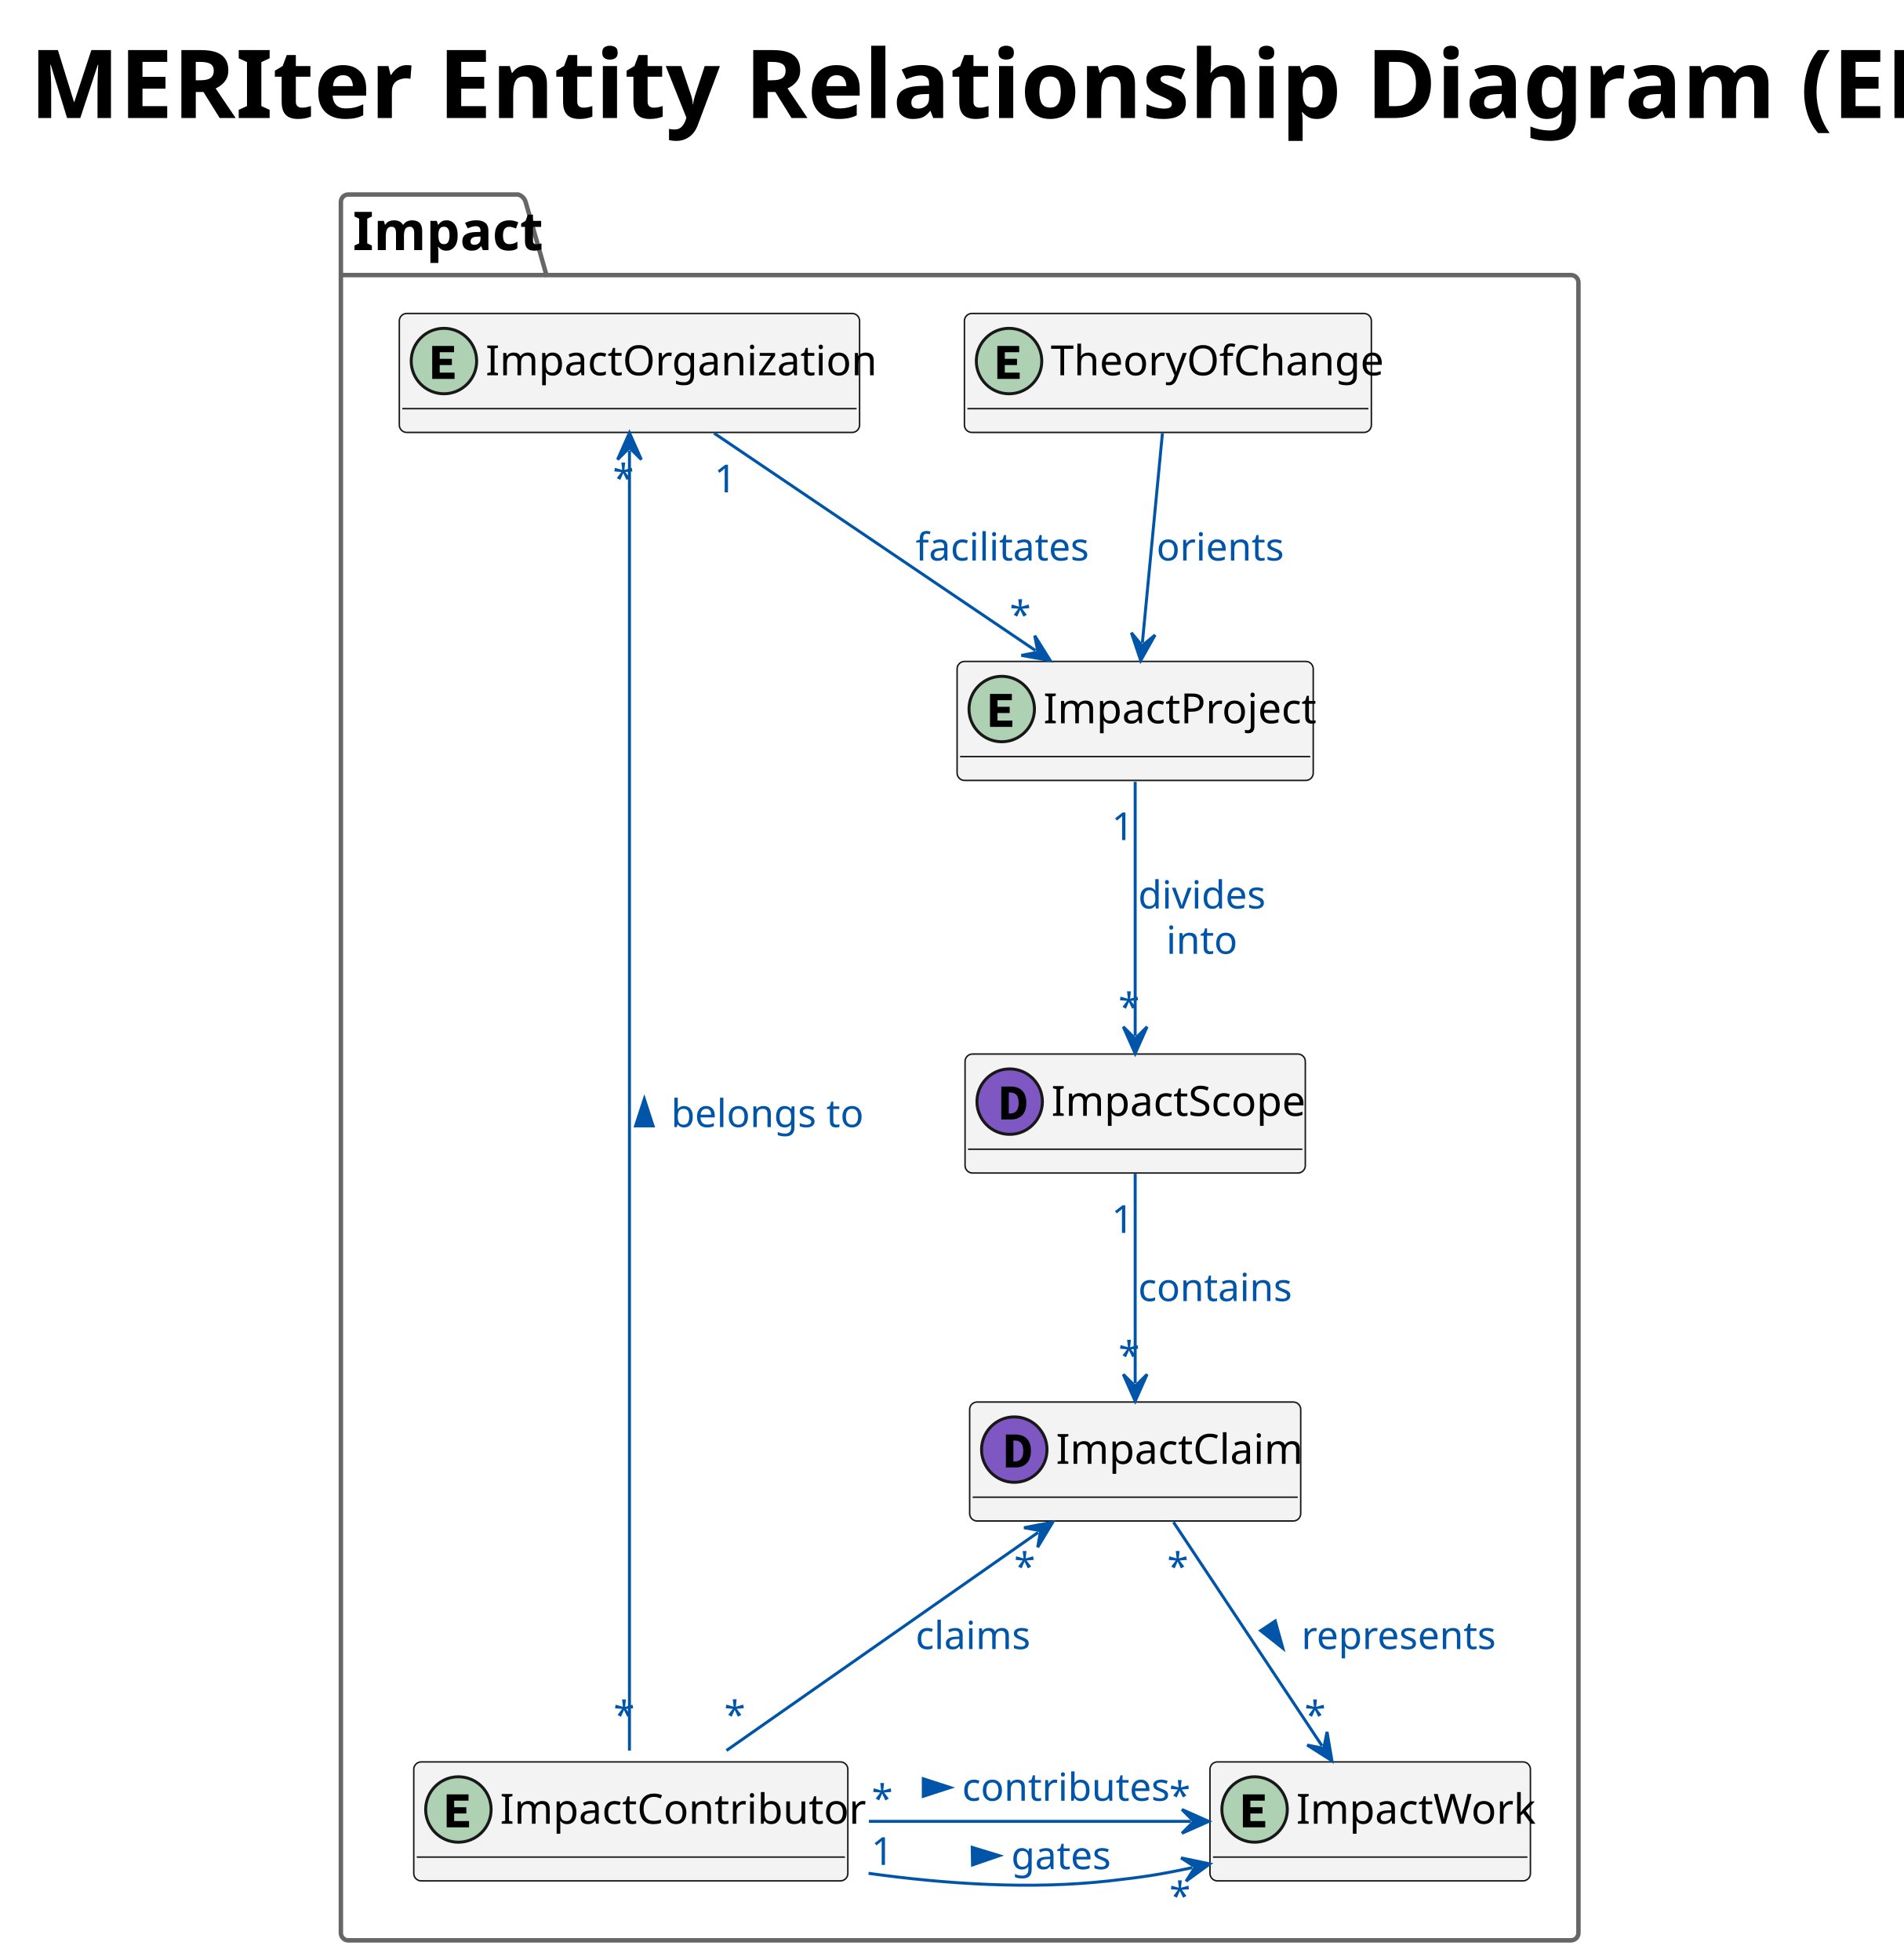
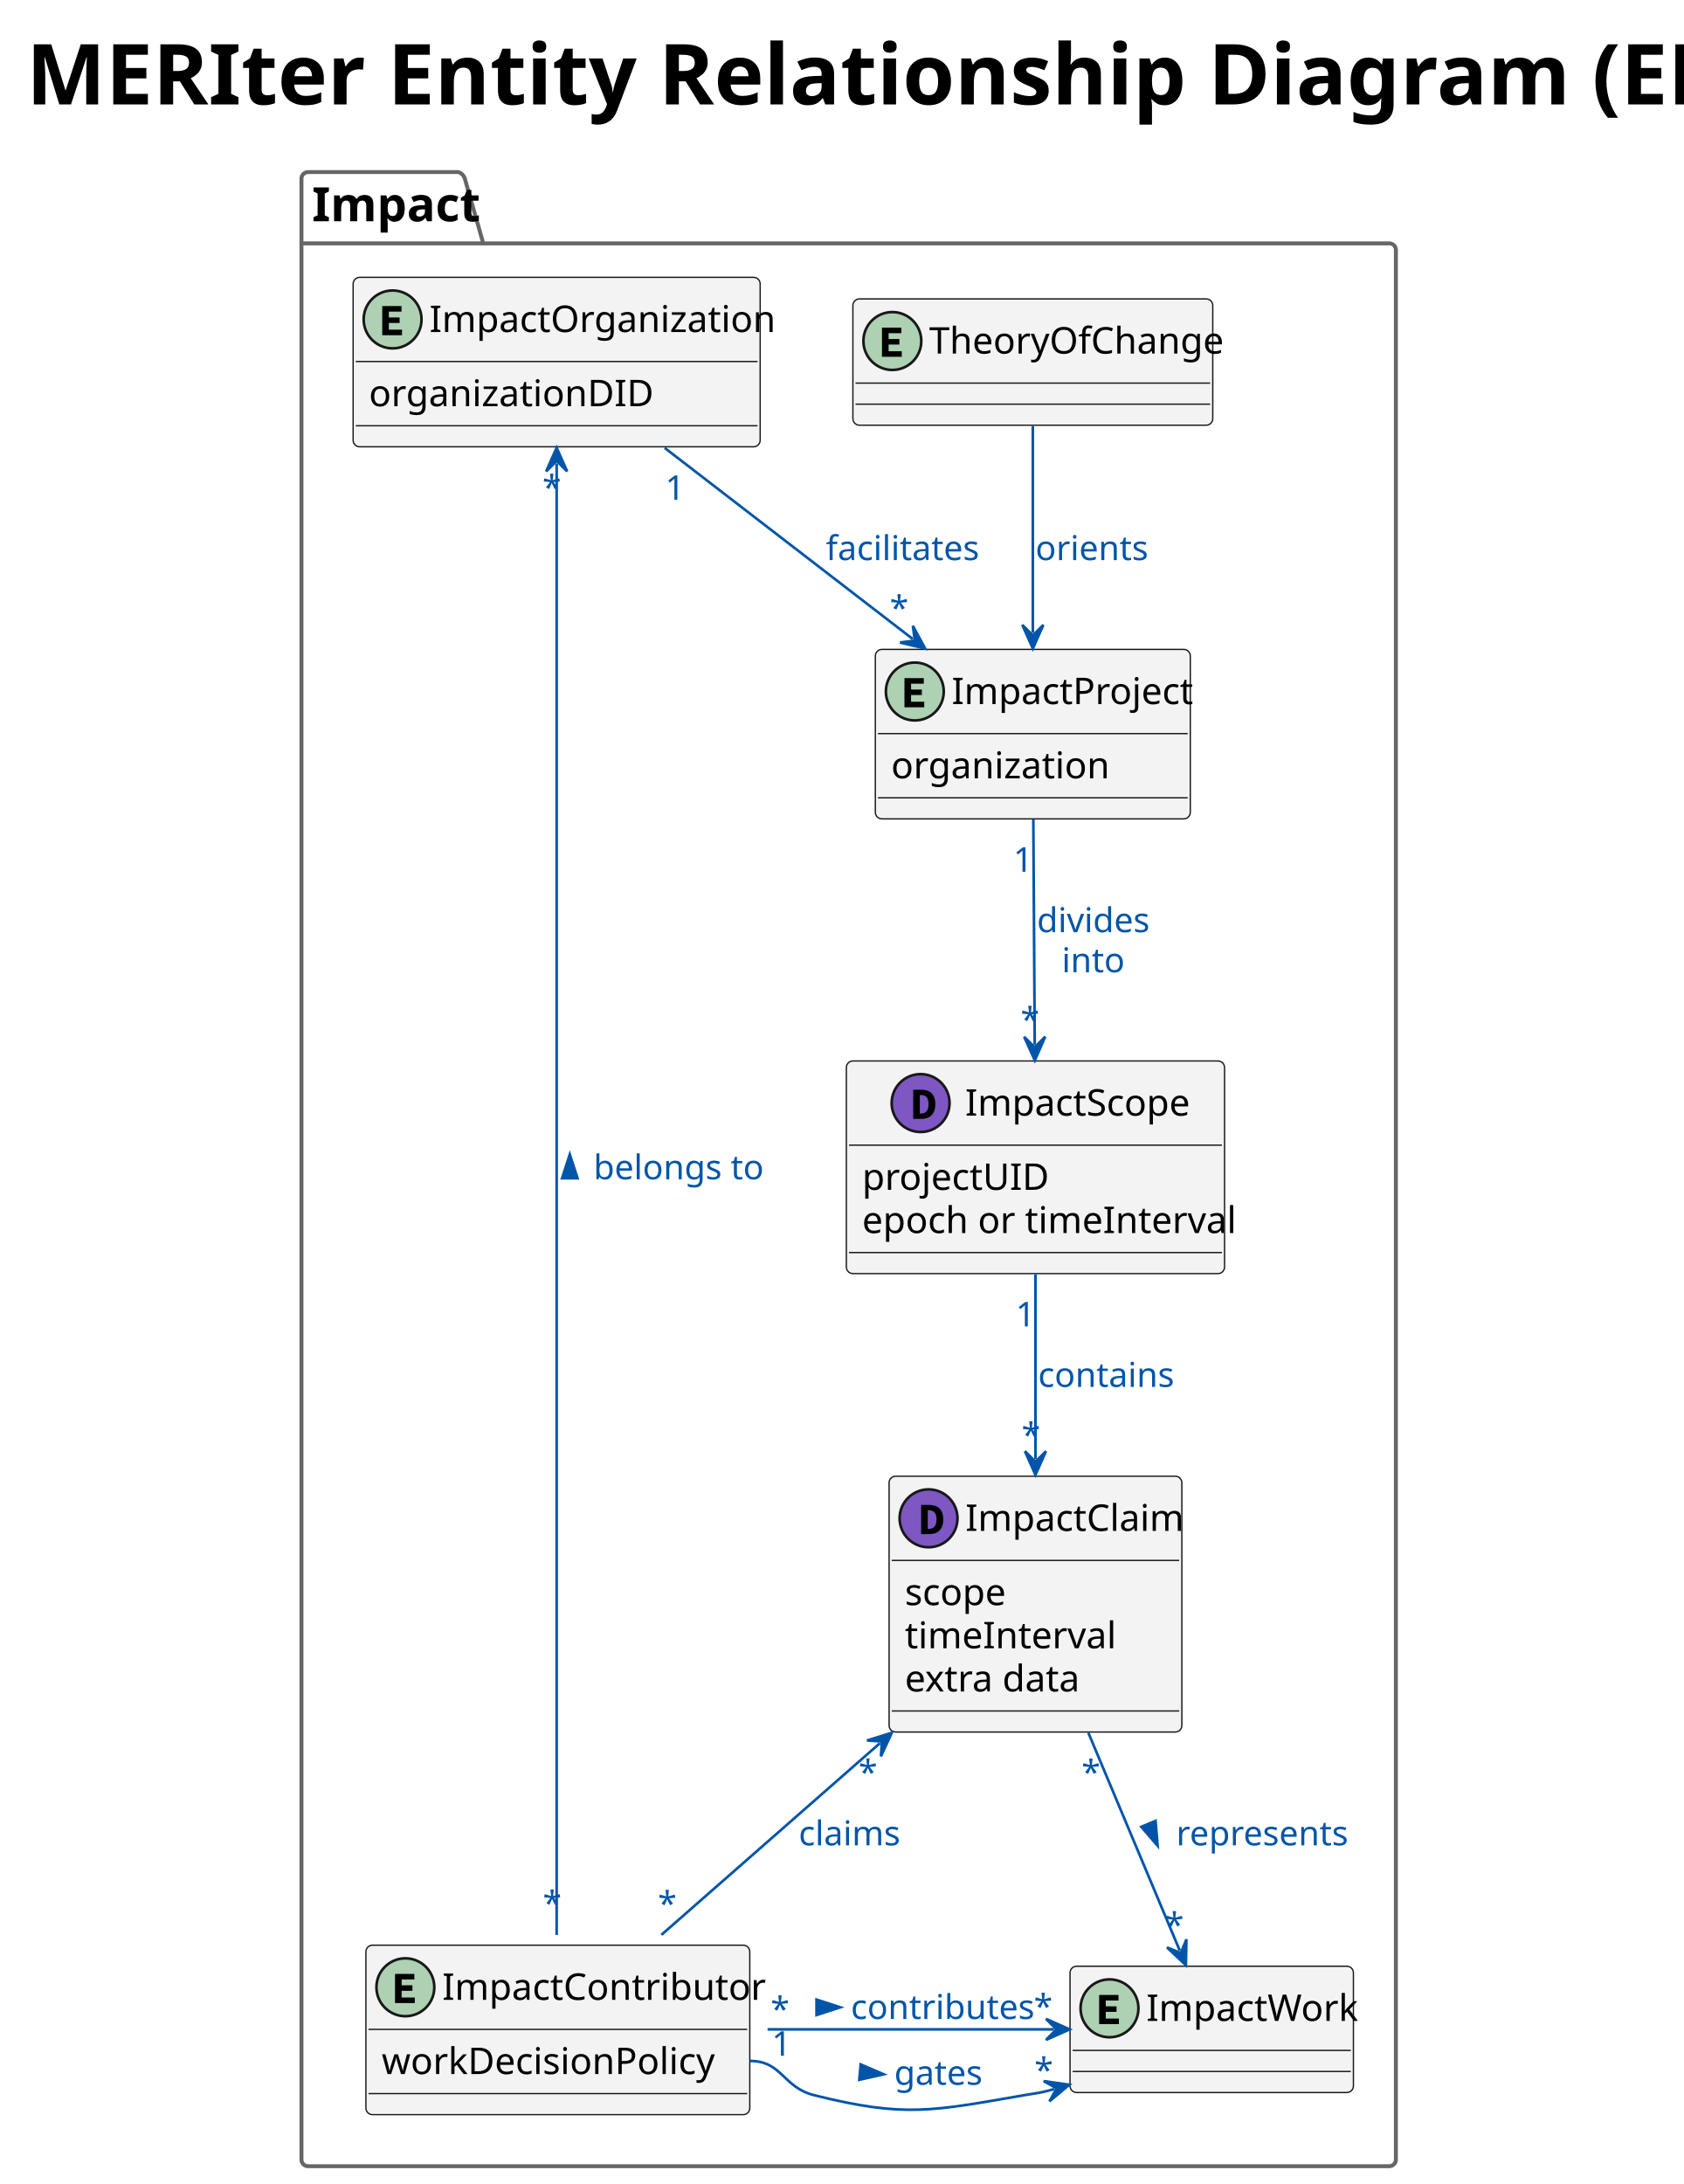
- <svg xmlns="http://www.w3.org/2000/svg" xmlns:xlink="http://www.w3.org/1999/xlink" contentStyleType="text/css" data-diagram-type="CLASS" height="659px" preserveAspectRatio="none" style="width:640px;height:659px;background:#FFFFFF;" version="1.1" viewBox="0 0 640 659" width="640px" zoomAndPan="magnify">
+ <svg xmlns="http://www.w3.org/2000/svg" xmlns:xlink="http://www.w3.org/1999/xlink" contentStyleType="text/css" data-diagram-type="CLASS" height="830px" preserveAspectRatio="none" style="width:640px;height:830px;background:#FFFFFF;" version="1.1" viewBox="0 0 640 830" width="640px" zoomAndPan="magnify">
  <defs />
  <g>
-     <g class="title" data-source-line="19">
+     <g class="title" data-source-line="25">
      <text fill="#000000" font-family="sans-serif" font-size="32" font-weight="bold" lengthAdjust="spacing" textLength="612.172" x="10" y="39.688">MERIter Entity Relationship Diagram (ERD)</text>
    </g>
-     <g class="cluster" data-entity="Impact" data-source-line="88" data-uid="ent0002" id="cluster_Impact">
-       <path d="M117.086,65.394 L174.186,65.394 A3.75,3.75 0 0 1 176.686,67.894 L183.686,92.488 L528.086,92.488 A2.5,2.5 0 0 1 530.586,94.988 L530.586,649.894 A2.5,2.5 0 0 1 528.086,652.394 L117.086,652.394 A2.5,2.5 0 0 1 114.586,649.894 L114.586,67.894 A2.5,2.5 0 0 1 117.086,65.394" fill="none" style="stroke:#666666;stroke-width:1.5;" />
+     <g class="cluster" data-entity="Impact" data-source-line="94" data-uid="ent0002" id="cluster_Impact">
+       <path d="M117.086,65.394 L174.186,65.394 A3.75,3.75 0 0 1 176.686,67.894 L183.686,92.488 L528.086,92.488 A2.5,2.5 0 0 1 530.586,94.988 L530.586,820.735 A2.5,2.5 0 0 1 528.086,823.235 L117.086,823.235 A2.5,2.5 0 0 1 114.586,820.735 L114.586,67.894 A2.5,2.5 0 0 1 117.086,65.394" fill="none" style="stroke:#666666;stroke-width:1.5;" />
      <line style="stroke:#666666;stroke-width:1.5;" x1="114.586" x2="183.686" y1="92.488" y2="92.488" />
      <text fill="#000000" font-family="sans-serif" font-size="18" font-weight="bold" lengthAdjust="spacing" textLength="56.101" x="118.586" y="84.094">Impact</text>
    </g>
-     <g class="entity" data-entity="TheoryOfChange" data-source-line="89" data-uid="ent0003" id="entity_TheoryOfChange">
+     <g class="entity" data-entity="TheoryOfChange" data-source-line="95" data-uid="ent0003" id="entity_TheoryOfChange">
      <a href="" target="_top" title="The TheoryOfChange is a framework that describes how and why desired changes are expected to happen in a particular context." xlink:actuate="onRequest" xlink:href="" xlink:show="new" xlink:title="The TheoryOfChange is a framework that describes how and why desired changes are expected to happen in a particular context." xlink:type="simple">
-         <rect fill="#555555" fill-opacity="0.067" height="40" rx="2.5" ry="2.5" style="stroke:#181818;stroke-width:0.5;" width="136.795" x="324.186" y="105.394" />
-         <ellipse cx="339.186" cy="121.394" fill="#ADD1B2" rx="11" ry="11" style="stroke:#181818;stroke-width:1;" />
-         <path d="M335.248,127.394 L342.764,127.394 L342.764,125.285 L337.764,125.285 L337.764,122.738 L341.858,122.738 L341.858,120.644 L337.764,120.644 L337.764,118.426 L342.592,118.426 L342.592,116.316 L335.248,116.316 L335.248,127.394 Z " fill="#000000" />
-         <text fill="#000000" font-family="sans-serif" font-size="14" lengthAdjust="spacing" textLength="104.795" x="353.186" y="126.18">TheoryOfChange</text>
-         <line style="stroke:#181818;stroke-width:0.5;" x1="325.186" x2="459.981" y1="137.394" y2="137.394" />
+         <rect fill="#555555" fill-opacity="0.067" height="48" rx="2.5" ry="2.5" style="stroke:#181818;stroke-width:0.5;" width="136.795" x="324.186" y="113.594" />
+         <ellipse cx="339.186" cy="129.595" fill="#ADD1B2" rx="11" ry="11" style="stroke:#181818;stroke-width:1;" />
+         <path d="M335.248,135.595 L342.764,135.595 L342.764,133.485 L337.764,133.485 L337.764,130.938 L341.858,130.938 L341.858,128.845 L337.764,128.845 L337.764,126.626 L342.592,126.626 L342.592,124.516 L335.248,124.516 L335.248,135.595 Z " fill="#000000" />
+         <text fill="#000000" font-family="sans-serif" font-size="14" lengthAdjust="spacing" textLength="104.795" x="353.186" y="134.38">TheoryOfChange</text>
+         <line style="stroke:#181818;stroke-width:0.5;" x1="325.186" x2="459.981" y1="145.595" y2="145.595" />
+         <line style="stroke:#181818;stroke-width:0.5;" x1="325.186" x2="459.981" y1="153.595" y2="153.595" />
      </a>
    </g>
-     <g class="entity" data-entity="ImpactOrganization" data-source-line="91" data-uid="ent0004" id="entity_ImpactOrganization">
+     <g class="entity" data-entity="ImpactOrganization" data-source-line="97" data-uid="ent0004" id="entity_ImpactOrganization">
      <a href="" target="_top" title="The ImpactOrganization is an entity that facilitates and oversees impact projects and their contributors." xlink:actuate="onRequest" xlink:href="" xlink:show="new" xlink:title="The ImpactOrganization is an entity that facilitates and oversees impact projects and their contributors." xlink:type="simple">
-         <rect fill="#555555" fill-opacity="0.067" height="40" rx="2.5" ry="2.5" style="stroke:#181818;stroke-width:0.5;" width="154.719" x="134.226" y="105.394" />
+         <rect fill="#555555" fill-opacity="0.067" height="64.406" rx="2.5" ry="2.5" style="stroke:#181818;stroke-width:0.5;" width="154.719" x="134.226" y="105.394" />
        <ellipse cx="149.226" cy="121.394" fill="#ADD1B2" rx="11" ry="11" style="stroke:#181818;stroke-width:1;" />
        <path d="M145.288,127.394 L152.804,127.394 L152.804,125.285 L147.804,125.285 L147.804,122.738 L151.898,122.738 L151.898,120.644 L147.804,120.644 L147.804,118.426 L152.632,118.426 L152.632,116.316 L145.288,116.316 L145.288,127.394 Z " fill="#000000" />
        <text fill="#000000" font-family="sans-serif" font-size="14" lengthAdjust="spacing" textLength="122.719" x="163.226" y="126.18">ImpactOrganization</text>
        <line style="stroke:#181818;stroke-width:0.5;" x1="135.226" x2="287.945" y1="137.394" y2="137.394" />
+         <text fill="#000000" font-family="sans-serif" font-size="14" lengthAdjust="spacing" textLength="99.784" x="140.226" y="154.383">organizationDID</text>
+         <line style="stroke:#181818;stroke-width:0.5;" x1="135.226" x2="287.945" y1="161.801" y2="161.801" />
      </a>
    </g>
-     <g class="entity" data-entity="ImpactProject" data-source-line="96" data-uid="ent0005" id="entity_ImpactProject">
+     <g class="entity" data-entity="ImpactProject" data-source-line="102" data-uid="ent0005" id="entity_ImpactProject">
      <a href="" target="_top" title="The ImpactProject is a specific initiative aimed at creating measurable positive impact within defined scopes." xlink:actuate="onRequest" xlink:href="" xlink:show="new" xlink:title="The ImpactProject is a specific initiative aimed at creating measurable positive impact within defined scopes." xlink:type="simple">
-         <rect fill="#555555" fill-opacity="0.067" height="40" rx="2.5" ry="2.5" style="stroke:#181818;stroke-width:0.5;" width="119.712" x="321.726" y="222.394" />
-         <ellipse cx="336.726" cy="238.394" fill="#ADD1B2" rx="11" ry="11" style="stroke:#181818;stroke-width:1;" />
-         <path d="M332.788,244.394 L340.304,244.394 L340.304,242.285 L335.304,242.285 L335.304,239.738 L339.398,239.738 L339.398,237.644 L335.304,237.644 L335.304,235.426 L340.132,235.426 L340.132,233.316 L332.788,233.316 L332.788,244.394 Z " fill="#000000" />
-         <text fill="#000000" font-family="sans-serif" font-size="14" lengthAdjust="spacing" textLength="87.712" x="350.726" y="243.18">ImpactProject</text>
-         <line style="stroke:#181818;stroke-width:0.5;" x1="322.726" x2="440.438" y1="254.394" y2="254.394" />
+         <rect fill="#555555" fill-opacity="0.067" height="64.406" rx="2.5" ry="2.5" style="stroke:#181818;stroke-width:0.5;" width="119.712" x="332.726" y="246.794" />
+         <ellipse cx="347.726" cy="262.795" fill="#ADD1B2" rx="11" ry="11" style="stroke:#181818;stroke-width:1;" />
+         <path d="M343.788,268.795 L351.304,268.795 L351.304,266.685 L346.304,266.685 L346.304,264.138 L350.398,264.138 L350.398,262.045 L346.304,262.045 L346.304,259.826 L351.132,259.826 L351.132,257.716 L343.788,257.716 L343.788,268.795 Z " fill="#000000" />
+         <text fill="#000000" font-family="sans-serif" font-size="14" lengthAdjust="spacing" textLength="87.712" x="361.726" y="267.58">ImpactProject</text>
+         <line style="stroke:#181818;stroke-width:0.5;" x1="333.726" x2="451.438" y1="278.795" y2="278.795" />
+         <text fill="#000000" font-family="sans-serif" font-size="14" lengthAdjust="spacing" textLength="77.602" x="338.726" y="295.783">organization</text>
+         <line style="stroke:#181818;stroke-width:0.5;" x1="333.726" x2="451.438" y1="303.201" y2="303.201" />
      </a>
    </g>
-     <g class="entity" data-entity="ImpactWork" data-source-line="101" data-uid="ent0006" id="entity_ImpactWork">
+     <g class="entity" data-entity="ImpactWork" data-source-line="107" data-uid="ent0006" id="entity_ImpactWork">
      <a href="" target="_top" title="The ImpactWork is the actual work performed by contributors that generates impact within a project." xlink:actuate="onRequest" xlink:href="" xlink:show="new" xlink:title="The ImpactWork is the actual work performed by contributors that generates impact within a project." xlink:type="simple">
-         <rect fill="#555555" fill-opacity="0.067" height="40" rx="2.5" ry="2.5" style="stroke:#181818;stroke-width:0.5;" width="107.715" x="406.726" y="592.394" />
-         <ellipse cx="421.726" cy="608.394" fill="#ADD1B2" rx="11" ry="11" style="stroke:#181818;stroke-width:1;" />
-         <path d="M417.788,614.394 L425.304,614.394 L425.304,612.285 L420.304,612.285 L420.304,609.738 L424.398,609.738 L424.398,607.644 L420.304,607.644 L420.304,605.426 L425.132,605.426 L425.132,603.316 L417.788,603.316 L417.788,614.394 Z " fill="#000000" />
-         <text fill="#000000" font-family="sans-serif" font-size="14" lengthAdjust="spacing" textLength="75.715" x="435.726" y="613.18">ImpactWork</text>
-         <line style="stroke:#181818;stroke-width:0.5;" x1="407.726" x2="513.441" y1="624.394" y2="624.394" />
+         <rect fill="#555555" fill-opacity="0.067" height="48" rx="2.5" ry="2.5" style="stroke:#181818;stroke-width:0.5;" width="107.715" x="406.726" y="747.235" />
+         <ellipse cx="421.726" cy="763.235" fill="#ADD1B2" rx="11" ry="11" style="stroke:#181818;stroke-width:1;" />
+         <path d="M417.788,769.235 L425.304,769.235 L425.304,767.125 L420.304,767.125 L420.304,764.578 L424.398,764.578 L424.398,762.485 L420.304,762.485 L420.304,760.266 L425.132,760.266 L425.132,758.156 L417.788,758.156 L417.788,769.235 Z " fill="#000000" />
+         <text fill="#000000" font-family="sans-serif" font-size="14" lengthAdjust="spacing" textLength="75.715" x="435.726" y="768.02">ImpactWork</text>
+         <line style="stroke:#181818;stroke-width:0.5;" x1="407.726" x2="513.441" y1="779.235" y2="779.235" />
+         <line style="stroke:#181818;stroke-width:0.5;" x1="407.726" x2="513.441" y1="787.235" y2="787.235" />
      </a>
    </g>
-     <g class="entity" data-entity="ImpactScope" data-source-line="102" data-uid="ent0007" id="entity_ImpactScope">
+     <g class="entity" data-entity="ImpactScope" data-source-line="108" data-uid="ent0007" id="entity_ImpactScope">
      <a href="" target="_top" title="The ImpactScope is a piece of structured data defining boundaries and timeframes for measuring impact within a project." xlink:actuate="onRequest" xlink:href="" xlink:show="new" xlink:title="The ImpactScope is a piece of structured data defining boundaries and timeframes for measuring impact within a project." xlink:type="simple">
-         <rect fill="#555555" fill-opacity="0.067" height="40" rx="2.5" ry="2.5" style="stroke:#181818;stroke-width:0.5;" width="114.38" x="324.396" y="354.394" />
-         <ellipse cx="339.396" cy="370.394" fill="#7E57C2" rx="11" ry="11" style="stroke:#181818;stroke-width:1;" />
-         <path d="M336.583,376.394 L339.802,376.394 C342.88,376.394 344.99,374.613 344.99,370.801 C344.99,366.988 342.88,365.316 339.646,365.316 L336.583,365.316 L336.583,376.394 Z M339.099,374.379 L339.099,367.332 L339.505,367.332 C341.24,367.332 342.412,368.144 342.412,370.801 C342.412,373.457 341.24,374.379 339.505,374.379 L339.099,374.379 Z " fill="#000000" />
-         <text fill="#000000" font-family="sans-serif" font-size="14" lengthAdjust="spacing" textLength="82.38" x="353.396" y="375.18">ImpactScope</text>
-         <line style="stroke:#181818;stroke-width:0.5;" x1="325.396" x2="437.776" y1="386.394" y2="386.394" />
+         <rect fill="#555555" fill-opacity="0.067" height="80.812" rx="2.5" ry="2.5" style="stroke:#181818;stroke-width:0.5;" width="143.756" x="321.706" y="403.204" />
+         <ellipse cx="349.925" cy="419.204" fill="#7E57C2" rx="11" ry="11" style="stroke:#181818;stroke-width:1;" />
+         <path d="M347.113,425.204 L350.331,425.204 C353.409,425.204 355.519,423.423 355.519,419.611 C355.519,415.798 353.409,414.126 350.175,414.126 L347.113,414.126 L347.113,425.204 Z M349.628,423.189 L349.628,416.142 L350.034,416.142 C351.769,416.142 352.941,416.954 352.941,419.611 C352.941,422.267 351.769,423.189 350.034,423.189 L349.628,423.189 Z " fill="#000000" />
+         <text fill="#000000" font-family="sans-serif" font-size="14" lengthAdjust="spacing" textLength="82.38" x="366.863" y="423.99">ImpactScope</text>
+         <line style="stroke:#181818;stroke-width:0.5;" x1="322.706" x2="464.462" y1="435.204" y2="435.204" />
+         <text fill="#000000" font-family="sans-serif" font-size="14" lengthAdjust="spacing" textLength="65.345" x="327.706" y="452.193">projectUID</text>
+         <text fill="#000000" font-family="sans-serif" font-size="14" lengthAdjust="spacing" textLength="131.756" x="327.706" y="468.599">epoch or timeInterval</text>
+         <line style="stroke:#181818;stroke-width:0.5;" x1="322.706" x2="464.462" y1="476.017" y2="476.017" />
      </a>
    </g>
-     <g class="entity" data-entity="ImpactClaim" data-source-line="120" data-uid="ent0008" id="entity_ImpactClaim">
+     <g class="entity" data-entity="ImpactClaim" data-source-line="126" data-uid="ent0008" id="entity_ImpactClaim">
      <a href="" target="_top" title="The ImpactClaim is a structured piece of data serving as a vehicle for ImpactContributor entities to group communicate outcomes to Measurers" xlink:actuate="onRequest" xlink:href="" xlink:show="new" xlink:title="The ImpactClaim is a structured piece of data serving as a vehicle for ImpactContributor entities to group communicate outcomes to Measurers" xlink:type="simple">
-         <rect fill="#555555" fill-opacity="0.067" height="40" rx="2.5" ry="2.5" style="stroke:#181818;stroke-width:0.5;" width="111.283" x="325.946" y="471.394" />
-         <ellipse cx="340.946" cy="487.394" fill="#7E57C2" rx="11" ry="11" style="stroke:#181818;stroke-width:1;" />
-         <path d="M338.133,493.394 L341.352,493.394 C344.43,493.394 346.54,491.613 346.54,487.801 C346.54,483.988 344.43,482.316 341.196,482.316 L338.133,482.316 L338.133,493.394 Z M340.649,491.379 L340.649,484.332 L341.055,484.332 C342.79,484.332 343.962,485.144 343.962,487.801 C343.962,490.457 342.79,491.379 341.055,491.379 L340.649,491.379 Z " fill="#000000" />
-         <text fill="#000000" font-family="sans-serif" font-size="14" lengthAdjust="spacing" textLength="79.283" x="354.946" y="492.18">ImpactClaim</text>
-         <line style="stroke:#181818;stroke-width:0.5;" x1="326.946" x2="436.229" y1="503.394" y2="503.394" />
+         <rect fill="#555555" fill-opacity="0.067" height="97.219" rx="2.5" ry="2.5" style="stroke:#181818;stroke-width:0.5;" width="111.283" x="337.946" y="561.014" />
+         <ellipse cx="352.946" cy="577.014" fill="#7E57C2" rx="11" ry="11" style="stroke:#181818;stroke-width:1;" />
+         <path d="M350.133,583.014 L353.352,583.014 C356.43,583.014 358.54,581.233 358.54,577.421 C358.54,573.608 356.43,571.936 353.196,571.936 L350.133,571.936 L350.133,583.014 Z M352.649,580.999 L352.649,573.952 L353.055,573.952 C354.79,573.952 355.962,574.764 355.962,577.421 C355.962,580.077 354.79,580.999 353.055,580.999 L352.649,580.999 Z " fill="#000000" />
+         <text fill="#000000" font-family="sans-serif" font-size="14" lengthAdjust="spacing" textLength="79.283" x="366.946" y="581.8">ImpactClaim</text>
+         <line style="stroke:#181818;stroke-width:0.5;" x1="338.946" x2="448.229" y1="593.014" y2="593.014" />
+         <text fill="#000000" font-family="sans-serif" font-size="14" lengthAdjust="spacing" textLength="37.823" x="343.946" y="610.003">scope</text>
+         <text fill="#000000" font-family="sans-serif" font-size="14" lengthAdjust="spacing" textLength="73.773" x="343.946" y="626.409">timeInterval</text>
+         <text fill="#000000" font-family="sans-serif" font-size="14" lengthAdjust="spacing" textLength="62.487" x="343.946" y="642.815">extra data</text>
+         <line style="stroke:#181818;stroke-width:0.5;" x1="338.946" x2="448.229" y1="650.233" y2="650.233" />
      </a>
    </g>
-     <g class="entity" data-entity="ImpactContributor" data-source-line="140" data-uid="ent0009" id="entity_ImpactContributor">
+     <g class="entity" data-entity="ImpactContributor" data-source-line="146" data-uid="ent0009" id="entity_ImpactContributor">
      <a href="" target="_top" title="The ImpactContributor is a human and/or digital entity that performs work and claims impact within projects." xlink:actuate="onRequest" xlink:href="" xlink:show="new" xlink:title="The ImpactContributor is a human and/or digital entity that performs work and claims impact within projects." xlink:type="simple">
-         <rect fill="#555555" fill-opacity="0.067" height="40" rx="2.5" ry="2.5" style="stroke:#181818;stroke-width:0.5;" width="145.914" x="139.086" y="592.394" />
-         <ellipse cx="154.086" cy="608.394" fill="#ADD1B2" rx="11" ry="11" style="stroke:#181818;stroke-width:1;" />
-         <path d="M150.148,614.394 L157.664,614.394 L157.664,612.285 L152.664,612.285 L152.664,609.738 L156.758,609.738 L156.758,607.644 L152.664,607.644 L152.664,605.426 L157.492,605.426 L157.492,603.316 L150.148,603.316 L150.148,614.394 Z " fill="#000000" />
-         <text fill="#000000" font-family="sans-serif" font-size="14" lengthAdjust="spacing" textLength="113.914" x="168.086" y="613.18">ImpactContributor</text>
-         <line style="stroke:#181818;stroke-width:0.5;" x1="140.086" x2="284" y1="624.394" y2="624.394" />
+         <rect fill="#555555" fill-opacity="0.067" height="64.406" rx="2.5" ry="2.5" style="stroke:#181818;stroke-width:0.5;" width="145.914" x="139.086" y="739.235" />
+         <ellipse cx="154.086" cy="755.235" fill="#ADD1B2" rx="11" ry="11" style="stroke:#181818;stroke-width:1;" />
+         <path d="M150.148,761.235 L157.664,761.235 L157.664,759.125 L152.664,759.125 L152.664,756.578 L156.758,756.578 L156.758,754.485 L152.664,754.485 L152.664,752.266 L157.492,752.266 L157.492,750.156 L150.148,750.156 L150.148,761.235 Z " fill="#000000" />
+         <text fill="#000000" font-family="sans-serif" font-size="14" lengthAdjust="spacing" textLength="113.914" x="168.086" y="760.02">ImpactContributor</text>
+         <line style="stroke:#181818;stroke-width:0.5;" x1="140.086" x2="284" y1="771.235" y2="771.235" />
+         <text fill="#000000" font-family="sans-serif" font-size="14" lengthAdjust="spacing" textLength="121.611" x="145.086" y="788.223">workDecisionPolicy</text>
+         <line style="stroke:#181818;stroke-width:0.5;" x1="140.086" x2="284" y1="795.641" y2="795.641" />
      </a>
    </g>
-     <g class="link" data-entity-1="TheoryOfChange" data-entity-2="ImpactProject" data-source-line="146" data-uid="lnk10" id="link_TheoryOfChange_ImpactProject">
-       <path codeLine="146" d="M390.746,145.644 C388.716,166.875 386.036,194.862 384.007,216.112" fill="none" id="TheoryOfChange-to-ImpactProject" style="stroke:#0055A9;stroke-width:1;" />
-       <polygon fill="#0055A9" points="383.436,222.084,388.274,213.506,383.911,217.107,380.31,212.745,383.436,222.084" style="stroke:#0055A9;stroke-width:1;" />
-       <text fill="#0055A9" font-family="sans-serif" font-size="13" lengthAdjust="spacing" textLength="40.016" x="388.746" y="188.455">orients</text>
+     <g class="link" data-entity-1="TheoryOfChange" data-entity-2="ImpactProject" data-source-line="152" data-uid="lnk10" id="link_TheoryOfChange_ImpactProject">
+       <path codeLine="152" d="M392.586,161.924 C392.586,185.105 392.586,214.794 392.586,240.484" fill="none" id="TheoryOfChange-to-ImpactProject" style="stroke:#0055A9;stroke-width:1;" />
+       <polygon fill="#0055A9" points="392.586,246.484,396.586,237.484,392.586,241.484,388.586,237.484,392.586,246.484" style="stroke:#0055A9;stroke-width:1;" />
+       <text fill="#0055A9" font-family="sans-serif" font-size="13" lengthAdjust="spacing" textLength="40.016" x="393.586" y="212.855">orients</text>
    </g>
-     <g class="link" data-entity-1="ImpactOrganization" data-entity-2="ImpactProject" data-source-line="147" data-uid="lnk11" id="link_ImpactOrganization_ImpactProject">
-       <path codeLine="147" d="M240.036,145.644 C271.426,166.875 316.646,197.473 348.066,218.723" fill="none" id="ImpactOrganization-to-ImpactProject" style="stroke:#0055A9;stroke-width:1;" />
-       <polygon fill="#0055A9" points="353.036,222.084,347.822,213.729,348.894,219.283,343.34,220.356,353.036,222.084" style="stroke:#0055A9;stroke-width:1;" />
-       <text fill="#0055A9" font-family="sans-serif" font-size="13" lengthAdjust="spacing" textLength="57.059" x="307.766" y="188.455">facilitates</text>
-       <text fill="#0055A9" font-family="sans-serif" font-size="13" lengthAdjust="spacing" textLength="7.306" x="240.096" y="165.543">1</text>
-       <text fill="#0055A9" font-family="sans-serif" font-size="13" lengthAdjust="spacing" textLength="5.599" x="339.388" y="211.357">*</text>
+     <g class="link" data-entity-1="ImpactOrganization" data-entity-2="ImpactProject" data-source-line="153" data-uid="lnk11" id="link_ImpactOrganization_ImpactProject">
+       <path codeLine="153" d="M252.656,170.225 C282.276,193.044 317.343,220.043 346.923,242.833" fill="none" id="ImpactOrganization-to-ImpactProject" style="stroke:#0055A9;stroke-width:1;" />
+       <polygon fill="#0055A9" points="351.676,246.494,346.988,237.833,347.715,243.443,342.105,244.17,351.676,246.494" style="stroke:#0055A9;stroke-width:1;" />
+       <text fill="#0055A9" font-family="sans-serif" font-size="13" lengthAdjust="spacing" textLength="57.059" x="313.926" y="212.855">facilitates</text>
+       <text fill="#0055A9" font-family="sans-serif" font-size="13" lengthAdjust="spacing" textLength="7.306" x="252.847" y="189.957">1</text>
+       <text fill="#0055A9" font-family="sans-serif" font-size="13" lengthAdjust="spacing" textLength="5.599" x="338.189" y="235.702">*</text>
    </g>
-     <g class="link" data-entity-1="ImpactProject" data-entity-2="ImpactScope" data-source-line="148" data-uid="lnk12" id="link_ImpactProject_ImpactScope">
-       <path codeLine="148" d="M381.586,262.854 C381.586,287.505 381.586,323.714 381.586,348.224" fill="none" id="ImpactProject-to-ImpactScope" style="stroke:#0055A9;stroke-width:1;" />
-       <polygon fill="#0055A9" points="381.586,354.224,385.586,345.224,381.586,349.224,377.586,345.224,381.586,354.224" style="stroke:#0055A9;stroke-width:1;" />
-       <text fill="#0055A9" font-family="sans-serif" font-size="13" lengthAdjust="spacing" textLength="40.885" x="382.586" y="305.455">divides</text>
-       <text fill="#0055A9" font-family="sans-serif" font-size="13" lengthAdjust="spacing" textLength="22.007" x="392.025" y="320.69">into</text>
-       <text fill="#0055A9" font-family="sans-serif" font-size="13" lengthAdjust="spacing" textLength="7.306" x="373.688" y="282.461">1</text>
-       <text fill="#0055A9" font-family="sans-serif" font-size="13" lengthAdjust="spacing" textLength="5.599" x="375.94" y="343.191">*</text>
+     <g class="link" data-entity-1="ImpactProject" data-entity-2="ImpactScope" data-source-line="154" data-uid="lnk12" id="link_ImpactProject_ImpactScope">
+       <path codeLine="154" d="M392.776,311.354 C392.936,337.474 393.128,368.815 393.308,397.005" fill="none" id="ImpactProject-to-ImpactScope" style="stroke:#0055A9;stroke-width:1;" />
+       <polygon fill="#0055A9" points="393.346,403.005,397.288,393.979,393.314,398.005,389.289,394.03,393.346,403.005" style="stroke:#0055A9;stroke-width:1;" />
+       <text fill="#0055A9" font-family="sans-serif" font-size="13" lengthAdjust="spacing" textLength="40.885" x="394.146" y="354.265">divides</text>
+       <text fill="#0055A9" font-family="sans-serif" font-size="13" lengthAdjust="spacing" textLength="22.007" x="403.585" y="369.5">into</text>
+       <text fill="#0055A9" font-family="sans-serif" font-size="13" lengthAdjust="spacing" textLength="7.306" x="385.155" y="331.285">1</text>
+       <text fill="#0055A9" font-family="sans-serif" font-size="13" lengthAdjust="spacing" textLength="5.599" x="387.942" y="392.117">*</text>
    </g>
-     <g class="link" data-entity-1="ImpactScope" data-entity-2="ImpactClaim" data-source-line="149" data-uid="lnk13" id="link_ImpactScope_ImpactClaim">
-       <path codeLine="149" d="M381.586,394.644 C381.586,415.875 381.586,443.834 381.586,465.084" fill="none" id="ImpactScope-to-ImpactClaim" style="stroke:#0055A9;stroke-width:1;" />
-       <polygon fill="#0055A9" points="381.586,471.084,385.586,462.084,381.586,466.084,377.586,462.084,381.586,471.084" style="stroke:#0055A9;stroke-width:1;" />
-       <text fill="#0055A9" font-family="sans-serif" font-size="13" lengthAdjust="spacing" textLength="49.772" x="382.586" y="437.455">contains</text>
-       <text fill="#0055A9" font-family="sans-serif" font-size="13" lengthAdjust="spacing" textLength="7.306" x="373.645" y="414.543">1</text>
-       <text fill="#0055A9" font-family="sans-serif" font-size="13" lengthAdjust="spacing" textLength="5.599" x="375.966" y="460.356">*</text>
+     <g class="link" data-entity-1="ImpactScope" data-entity-2="ImpactClaim" data-source-line="155" data-uid="lnk13" id="link_ImpactScope_ImpactClaim">
+       <path codeLine="155" d="M393.586,484.315 C393.586,507.255 393.586,530.284 393.586,554.514" fill="none" id="ImpactScope-to-ImpactClaim" style="stroke:#0055A9;stroke-width:1;" />
+       <polygon fill="#0055A9" points="393.586,560.514,397.586,551.514,393.586,555.514,389.586,551.514,393.586,560.514" style="stroke:#0055A9;stroke-width:1;" />
+       <text fill="#0055A9" font-family="sans-serif" font-size="13" lengthAdjust="spacing" textLength="49.772" x="394.586" y="527.075">contains</text>
+       <text fill="#0055A9" font-family="sans-serif" font-size="13" lengthAdjust="spacing" textLength="7.306" x="386.053" y="504.076">1</text>
+       <text fill="#0055A9" font-family="sans-serif" font-size="13" lengthAdjust="spacing" textLength="5.599" x="388.29" y="549.984">*</text>
    </g>
-     <g class="link" data-entity-1="ImpactClaim" data-entity-2="ImpactContributor" data-source-line="150" data-uid="lnk15" id="link_ImpactClaim_ImpactContributor">
-       <path codeLine="150" d="M348.981,515.216 C318.971,536.226 276.026,566.284 244.206,588.554" fill="none" id="ImpactClaim-backto-ImpactContributor" style="stroke:#0055A9;stroke-width:1;" />
-       <polygon fill="#0055A9" points="353.896,511.774,344.229,513.659,349.8,514.642,348.817,520.213,353.896,511.774" style="stroke:#0055A9;stroke-width:1;" />
-       <text fill="#0055A9" font-family="sans-serif" font-size="13" lengthAdjust="spacing" textLength="38.308" x="307.766" y="554.455">claims</text>
-       <text fill="#0055A9" font-family="sans-serif" font-size="13" lengthAdjust="spacing" textLength="5.599" x="340.862" y="531.359">*</text>
-       <text fill="#0055A9" font-family="sans-serif" font-size="13" lengthAdjust="spacing" textLength="5.599" x="243.419" y="581.224">*</text>
+     <g class="link" data-entity-1="ImpactClaim" data-entity-2="ImpactContributor" data-source-line="156" data-uid="lnk15" id="link_ImpactClaim_ImpactContributor">
+       <path codeLine="156" d="M334.465,662.471 C306.305,687.171 277.076,712.794 251.406,735.314" fill="none" id="ImpactClaim-backto-ImpactContributor" style="stroke:#0055A9;stroke-width:1;" />
+       <polygon fill="#0055A9" points="338.976,658.514,329.572,661.442,335.217,661.812,334.848,667.456,338.976,658.514" style="stroke:#0055A9;stroke-width:1;" />
+       <text fill="#0055A9" font-family="sans-serif" font-size="13" lengthAdjust="spacing" textLength="38.308" x="303.586" y="701.295">claims</text>
+       <text fill="#0055A9" font-family="sans-serif" font-size="13" lengthAdjust="spacing" textLength="5.599" x="326.342" y="678.168">*</text>
+       <text fill="#0055A9" font-family="sans-serif" font-size="13" lengthAdjust="spacing" textLength="5.599" x="250.064" y="728.092">*</text>
    </g>
-     <g class="link" data-entity-1="ImpactContributor" data-entity-2="ImpactWork" data-source-line="151" data-uid="lnk16" id="link_ImpactContributor_ImpactWork">
-       <path codeLine="151" d="M292.086,612.394 C329.456,612.394 366.896,612.394 400.306,612.394" fill="none" id="ImpactContributor-to-ImpactWork" style="stroke:#0055A9;stroke-width:1;" />
-       <polygon fill="#0055A9" points="406.306,612.394,397.306,608.394,401.306,612.394,397.306,616.394,406.306,612.394" style="stroke:#0055A9;stroke-width:1;" />
-       <polygon fill="#0055A9" points="319.406,601.012,310.361,598.073,310.361,603.951,319.406,601.012" style="stroke:#0055A9;stroke-width:1;" />
-       <text fill="#0055A9" font-family="sans-serif" font-size="13" lengthAdjust="spacing" textLength="65.54" x="323.406" y="605.455">contributes</text>
-       <text fill="#0055A9" font-family="sans-serif" font-size="13" lengthAdjust="spacing" textLength="5.599" x="292.992" y="609.374">*</text>
-       <text fill="#0055A9" font-family="sans-serif" font-size="13" lengthAdjust="spacing" textLength="5.599" x="393.011" y="608.371">*</text>
+     <g class="link" data-entity-1="ImpactContributor" data-entity-2="ImpactWork" data-source-line="157" data-uid="lnk16" id="link_ImpactContributor_ImpactWork">
+       <path codeLine="157" d="M291.756,771.235 C329.296,771.235 367.126,771.235 400.576,771.235" fill="none" id="ImpactContributor-to-ImpactWork" style="stroke:#0055A9;stroke-width:1;" />
+       <polygon fill="#0055A9" points="406.576,771.235,397.576,767.235,401.576,771.235,397.576,775.235,406.576,771.235" style="stroke:#0055A9;stroke-width:1;" />
+       <polygon fill="#0055A9" points="319.406,762.852,310.361,759.913,310.361,765.791,319.406,762.852" style="stroke:#0055A9;stroke-width:1;" />
+       <text fill="#0055A9" font-family="sans-serif" font-size="13" lengthAdjust="spacing" textLength="65.54" x="323.406" y="767.295">contributes</text>
+       <text fill="#0055A9" font-family="sans-serif" font-size="13" lengthAdjust="spacing" textLength="5.599" x="292.916" y="768.188">*</text>
+       <text fill="#0055A9" font-family="sans-serif" font-size="13" lengthAdjust="spacing" textLength="5.599" x="392.969" y="767.165">*</text>
    </g>
-     <g class="link" data-entity-1="ImpactWork" data-entity-2="ImpactContributor" data-source-line="152" data-uid="lnk18" id="link_ImpactWork_ImpactContributor">
-       <path codeLine="152" d="M400.79,627.945 C389.71,630.325 383.926,631.154 372.906,632.394 C346.546,635.365 317.796,633.455 291.956,629.855" fill="none" id="ImpactWork-backto-ImpactContributor" style="stroke:#0055A9;stroke-width:1;" />
-       <polygon fill="#0055A9" points="406.656,626.684,397.017,624.664,401.767,627.735,398.697,632.485,406.656,626.684" style="stroke:#0055A9;stroke-width:1;" />
-       <polygon fill="#0055A9" points="335.905,623.924,326.81,621.144,326.913,627.021,335.905,623.924" style="stroke:#0055A9;stroke-width:1;" />
-       <text fill="#0055A9" font-family="sans-serif" font-size="13" lengthAdjust="spacing" textLength="32.227" x="339.906" y="628.455">gates</text>
-       <text fill="#0055A9" font-family="sans-serif" font-size="13" lengthAdjust="spacing" textLength="5.599" x="393.061" y="642.1">*</text>
-       <text fill="#0055A9" font-family="sans-serif" font-size="13" lengthAdjust="spacing" textLength="7.306" x="292.87" y="627.025">1</text>
+     <g class="link" data-entity-1="ImpactWork" data-entity-2="ImpactContributor" data-source-line="158" data-uid="lnk18" id="link_ImpactWork_ImpactContributor">
+       <path codeLine="158" d="M400.685,793.918 C394.995,795.538 395.016,795.264 389.406,796.235 C354.366,802.284 343.896,804.875 309.406,796.235 C297.516,793.255 297.346,783.235 285.086,783.235" fill="none" id="ImpactWork-backto-ImpactContributor" style="stroke:#0055A9;stroke-width:1;" />
+       <polygon fill="#0055A9" points="406.456,792.274,396.705,790.892,401.647,793.644,398.895,798.586,406.456,792.274" style="stroke:#0055A9;stroke-width:1;" />
+       <polygon fill="#0055A9" points="335.885,788.312,327.149,784.553,326.608,790.406,335.885,788.312" style="stroke:#0055A9;stroke-width:1;" />
+       <text fill="#0055A9" font-family="sans-serif" font-size="13" lengthAdjust="spacing" textLength="32.227" x="339.906" y="792.295">gates</text>
+       <text fill="#0055A9" font-family="sans-serif" font-size="13" lengthAdjust="spacing" textLength="5.599" x="393.183" y="791.341">*</text>
+       <text fill="#0055A9" font-family="sans-serif" font-size="13" lengthAdjust="spacing" textLength="7.306" x="293.332" y="781.261">1</text>
    </g>
-     <g class="link" data-entity-1="ImpactClaim" data-entity-2="ImpactWork" data-source-line="153" data-uid="lnk19" id="link_ImpactClaim_ImpactWork">
-       <path codeLine="153" d="M394.456,511.774 C409.146,533.904 429.717,564.896 444.407,587.016" fill="none" id="ImpactClaim-to-ImpactWork" style="stroke:#0055A9;stroke-width:1;" />
-       <polygon fill="#0055A9" points="447.726,592.014,446.079,582.304,444.96,587.849,439.415,586.73,447.726,592.014" style="stroke:#0055A9;stroke-width:1;" />
-       <polygon fill="#0055A9" points="431.221,554.177,428.667,545.016,423.77,548.267,431.221,554.177" style="stroke:#0055A9;stroke-width:1;" />
-       <text fill="#0055A9" font-family="sans-serif" font-size="13" lengthAdjust="spacing" textLength="61.642" x="437.456" y="554.455">represents</text>
-       <text fill="#0055A9" font-family="sans-serif" font-size="13" lengthAdjust="spacing" textLength="5.599" x="392.323" y="531.359">*</text>
-       <text fill="#0055A9" font-family="sans-serif" font-size="13" lengthAdjust="spacing" textLength="5.599" x="438.491" y="581.267">*</text>
+     <g class="link" data-entity-1="ImpactClaim" data-entity-2="ImpactWork" data-source-line="159" data-uid="lnk19" id="link_ImpactClaim_ImpactWork">
+       <path codeLine="159" d="M413.686,658.514 C425.946,687.715 438.744,718.202 448.444,741.312" fill="none" id="ImpactClaim-to-ImpactWork" style="stroke:#0055A9;stroke-width:1;" />
+       <polygon fill="#0055A9" points="450.766,746.845,450.971,736.998,448.831,742.234,443.594,740.094,450.766,746.845" style="stroke:#0055A9;stroke-width:1;" />
+       <polygon fill="#0055A9" points="440.021,701.462,439.23,691.984,433.81,694.26,440.021,701.462" style="stroke:#0055A9;stroke-width:1;" />
+       <text fill="#0055A9" font-family="sans-serif" font-size="13" lengthAdjust="spacing" textLength="61.642" x="447.086" y="701.295">represents</text>
+       <text fill="#0055A9" font-family="sans-serif" font-size="13" lengthAdjust="spacing" textLength="5.599" x="411.091" y="678.168">*</text>
+       <text fill="#0055A9" font-family="sans-serif" font-size="13" lengthAdjust="spacing" textLength="5.599" x="442.837" y="736.16">*</text>
    </g>
-     <g class="link" data-entity-1="ImpactOrganization" data-entity-2="ImpactContributor" data-source-line="154" data-uid="lnk21" id="link_ImpactOrganization_ImpactContributor">
-       <path codeLine="154" d="M211.586,151.524 C211.586,174.345 211.586,207.655 211.586,241.394 C211.586,241.394 211.586,241.394 211.586,492.394 C211.586,525.865 211.586,564.625 211.586,588.585" fill="none" id="ImpactOrganization-backto-ImpactContributor" style="stroke:#0055A9;stroke-width:1;" />
-       <polygon fill="#0055A9" points="211.586,145.524,207.586,154.524,211.586,150.524,215.586,154.524,211.586,145.524" style="stroke:#0055A9;stroke-width:1;" />
-       <polygon fill="#0055A9" points="216.586,369.512,213.647,378.557,219.525,378.557,216.586,369.512" style="stroke:#0055A9;stroke-width:1;" />
-       <text fill="#0055A9" font-family="sans-serif" font-size="13" lengthAdjust="spacing" textLength="60.849" x="225.586" y="378.955">belongs to</text>
-       <text fill="#0055A9" font-family="sans-serif" font-size="13" lengthAdjust="spacing" textLength="5.599" x="205.967" y="165.389">*</text>
-       <text fill="#0055A9" font-family="sans-serif" font-size="13" lengthAdjust="spacing" textLength="5.599" x="206.212" y="581.259">*</text>
+     <g class="link" data-entity-1="ImpactOrganization" data-entity-2="ImpactContributor" data-source-line="160" data-uid="lnk21" id="link_ImpactOrganization_ImpactContributor">
+       <path codeLine="160" d="M211.586,176.155 C211.586,204.405 211.586,240.975 211.586,278.005 C211.586,278.005 211.586,278.005 211.586,610.625 C211.586,653.574 211.586,703.024 211.586,735.365" fill="none" id="ImpactOrganization-backto-ImpactContributor" style="stroke:#0055A9;stroke-width:1;" />
+       <polygon fill="#0055A9" points="211.586,170.155,207.586,179.155,211.586,175.155,215.586,179.155,211.586,170.155" style="stroke:#0055A9;stroke-width:1;" />
+       <polygon fill="#0055A9" points="216.586,438.732,213.647,447.777,219.525,447.777,216.586,438.732" style="stroke:#0055A9;stroke-width:1;" />
+       <text fill="#0055A9" font-family="sans-serif" font-size="13" lengthAdjust="spacing" textLength="60.849" x="225.586" y="448.175">belongs to</text>
+       <text fill="#0055A9" font-family="sans-serif" font-size="13" lengthAdjust="spacing" textLength="5.599" x="206.167" y="189.873">*</text>
+       <text fill="#0055A9" font-family="sans-serif" font-size="13" lengthAdjust="spacing" textLength="5.599" x="206.312" y="727.944">*</text>
    </g>
  </g>
</svg>
